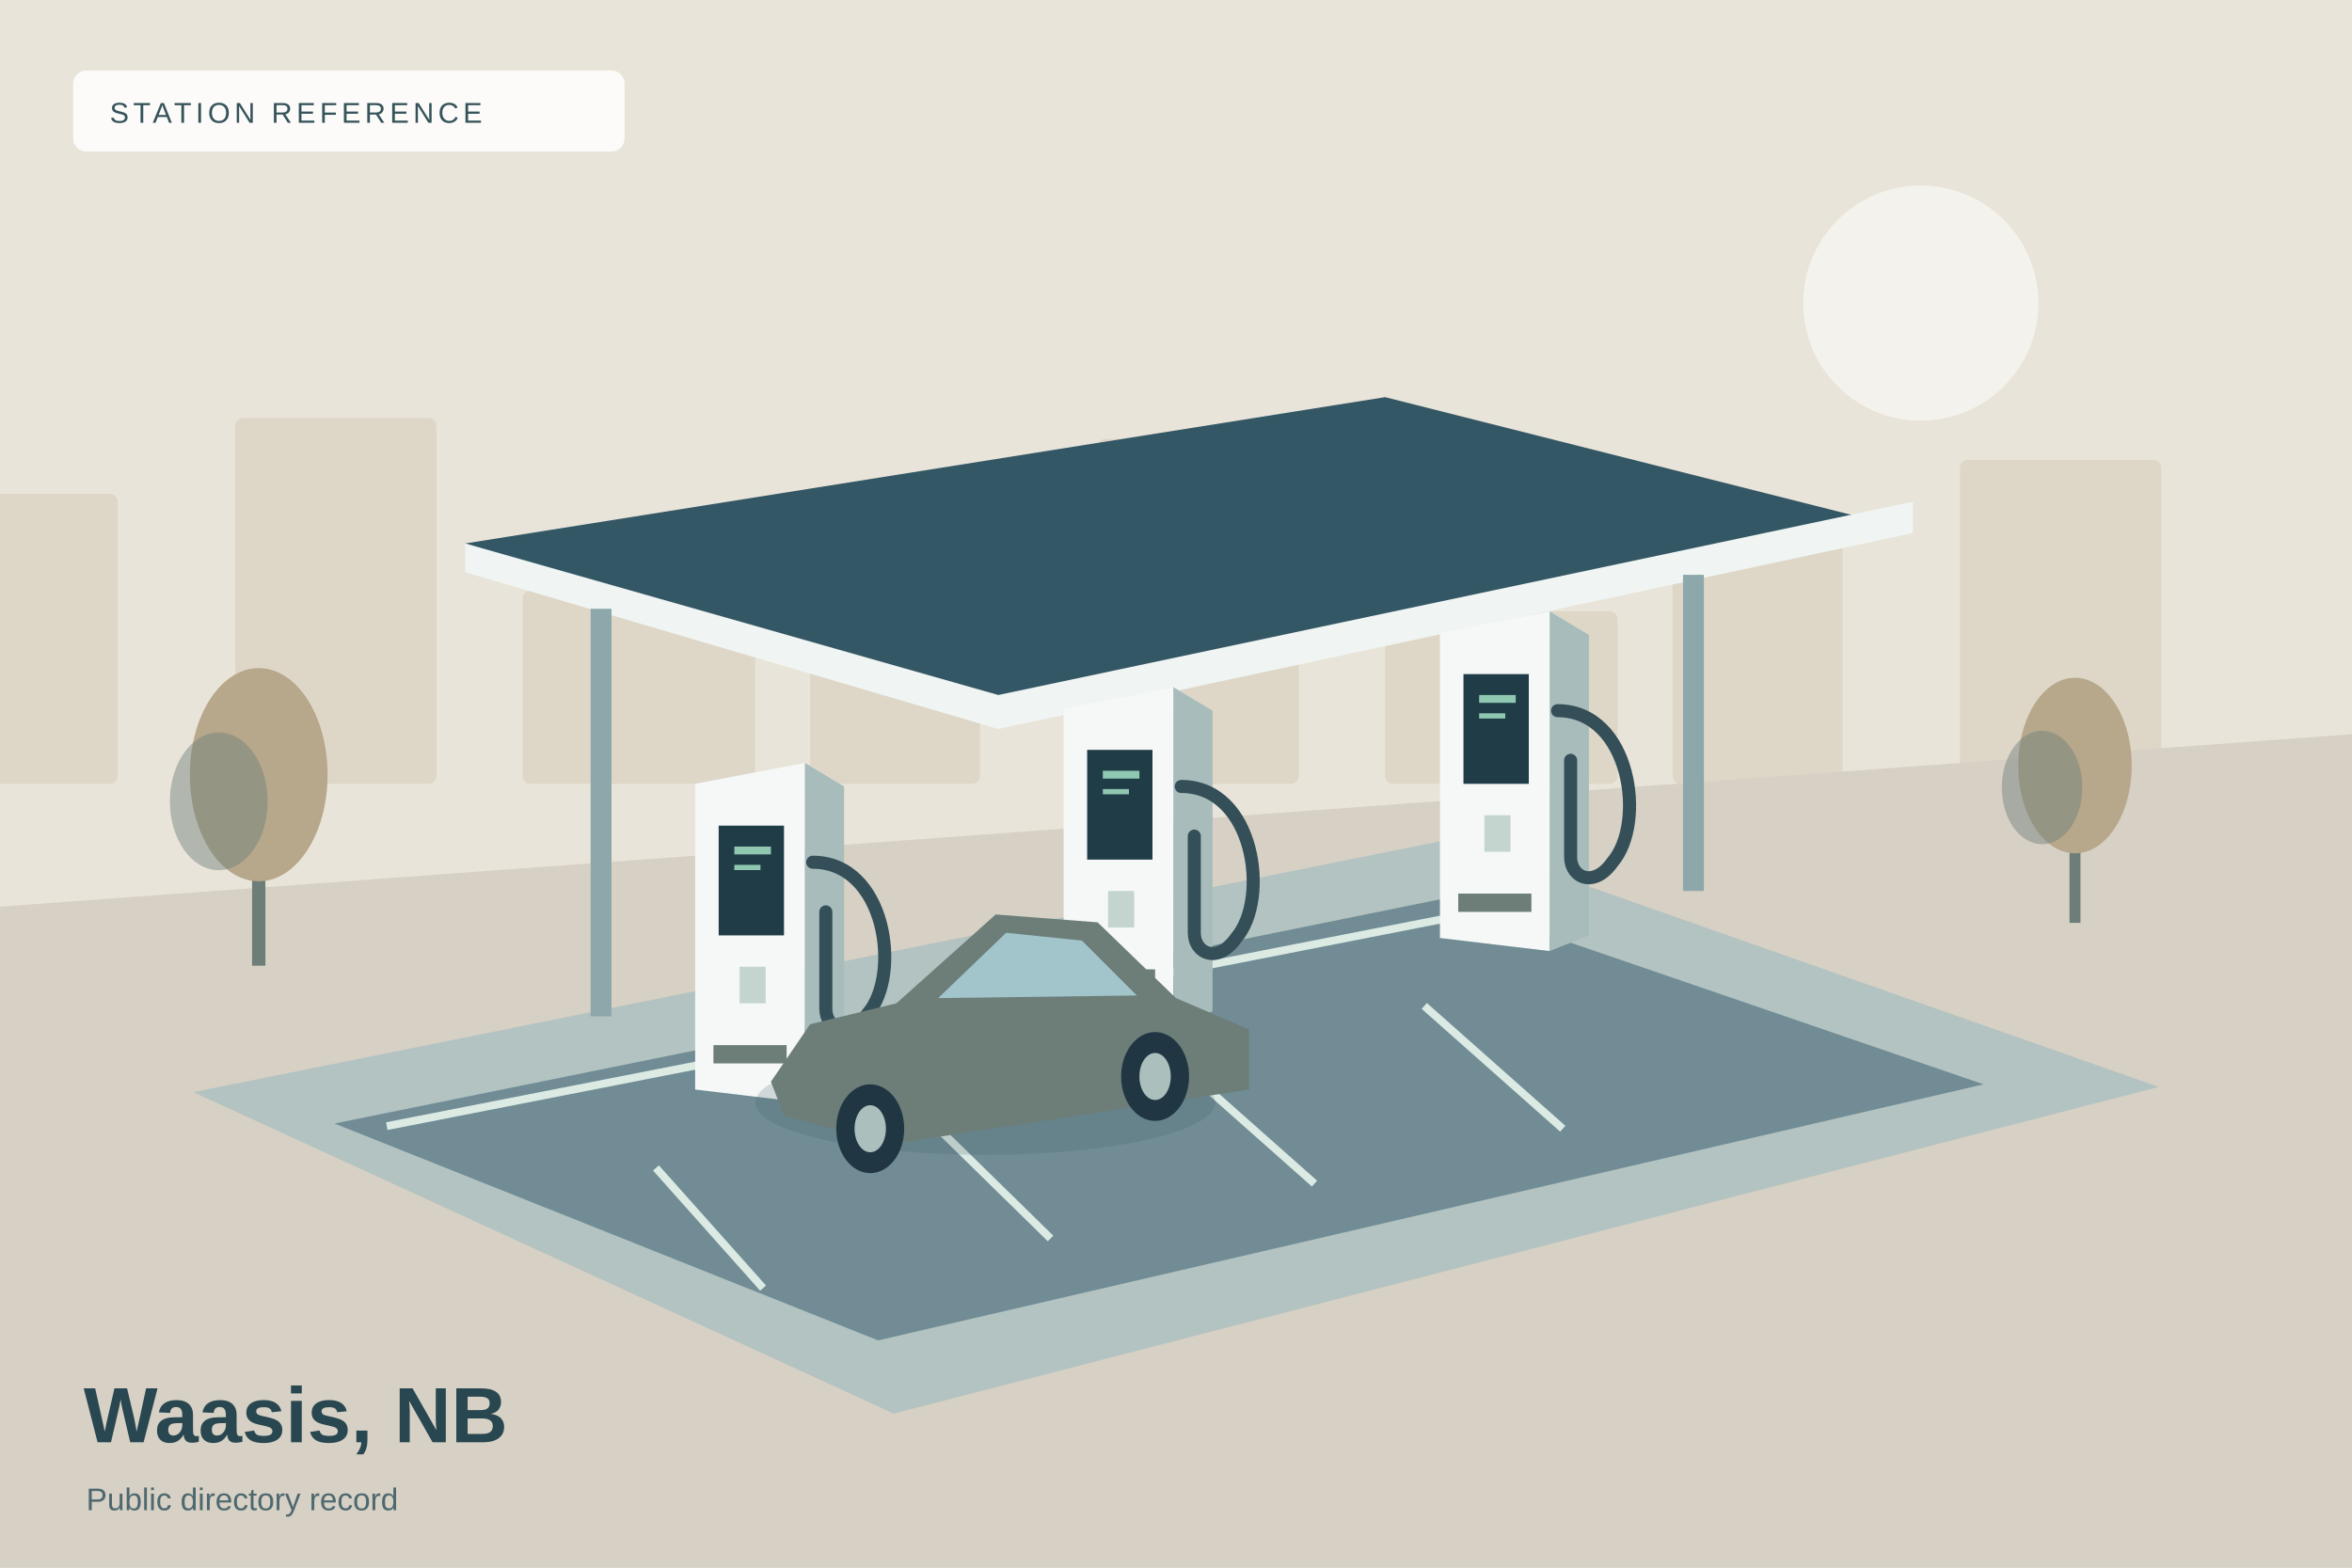
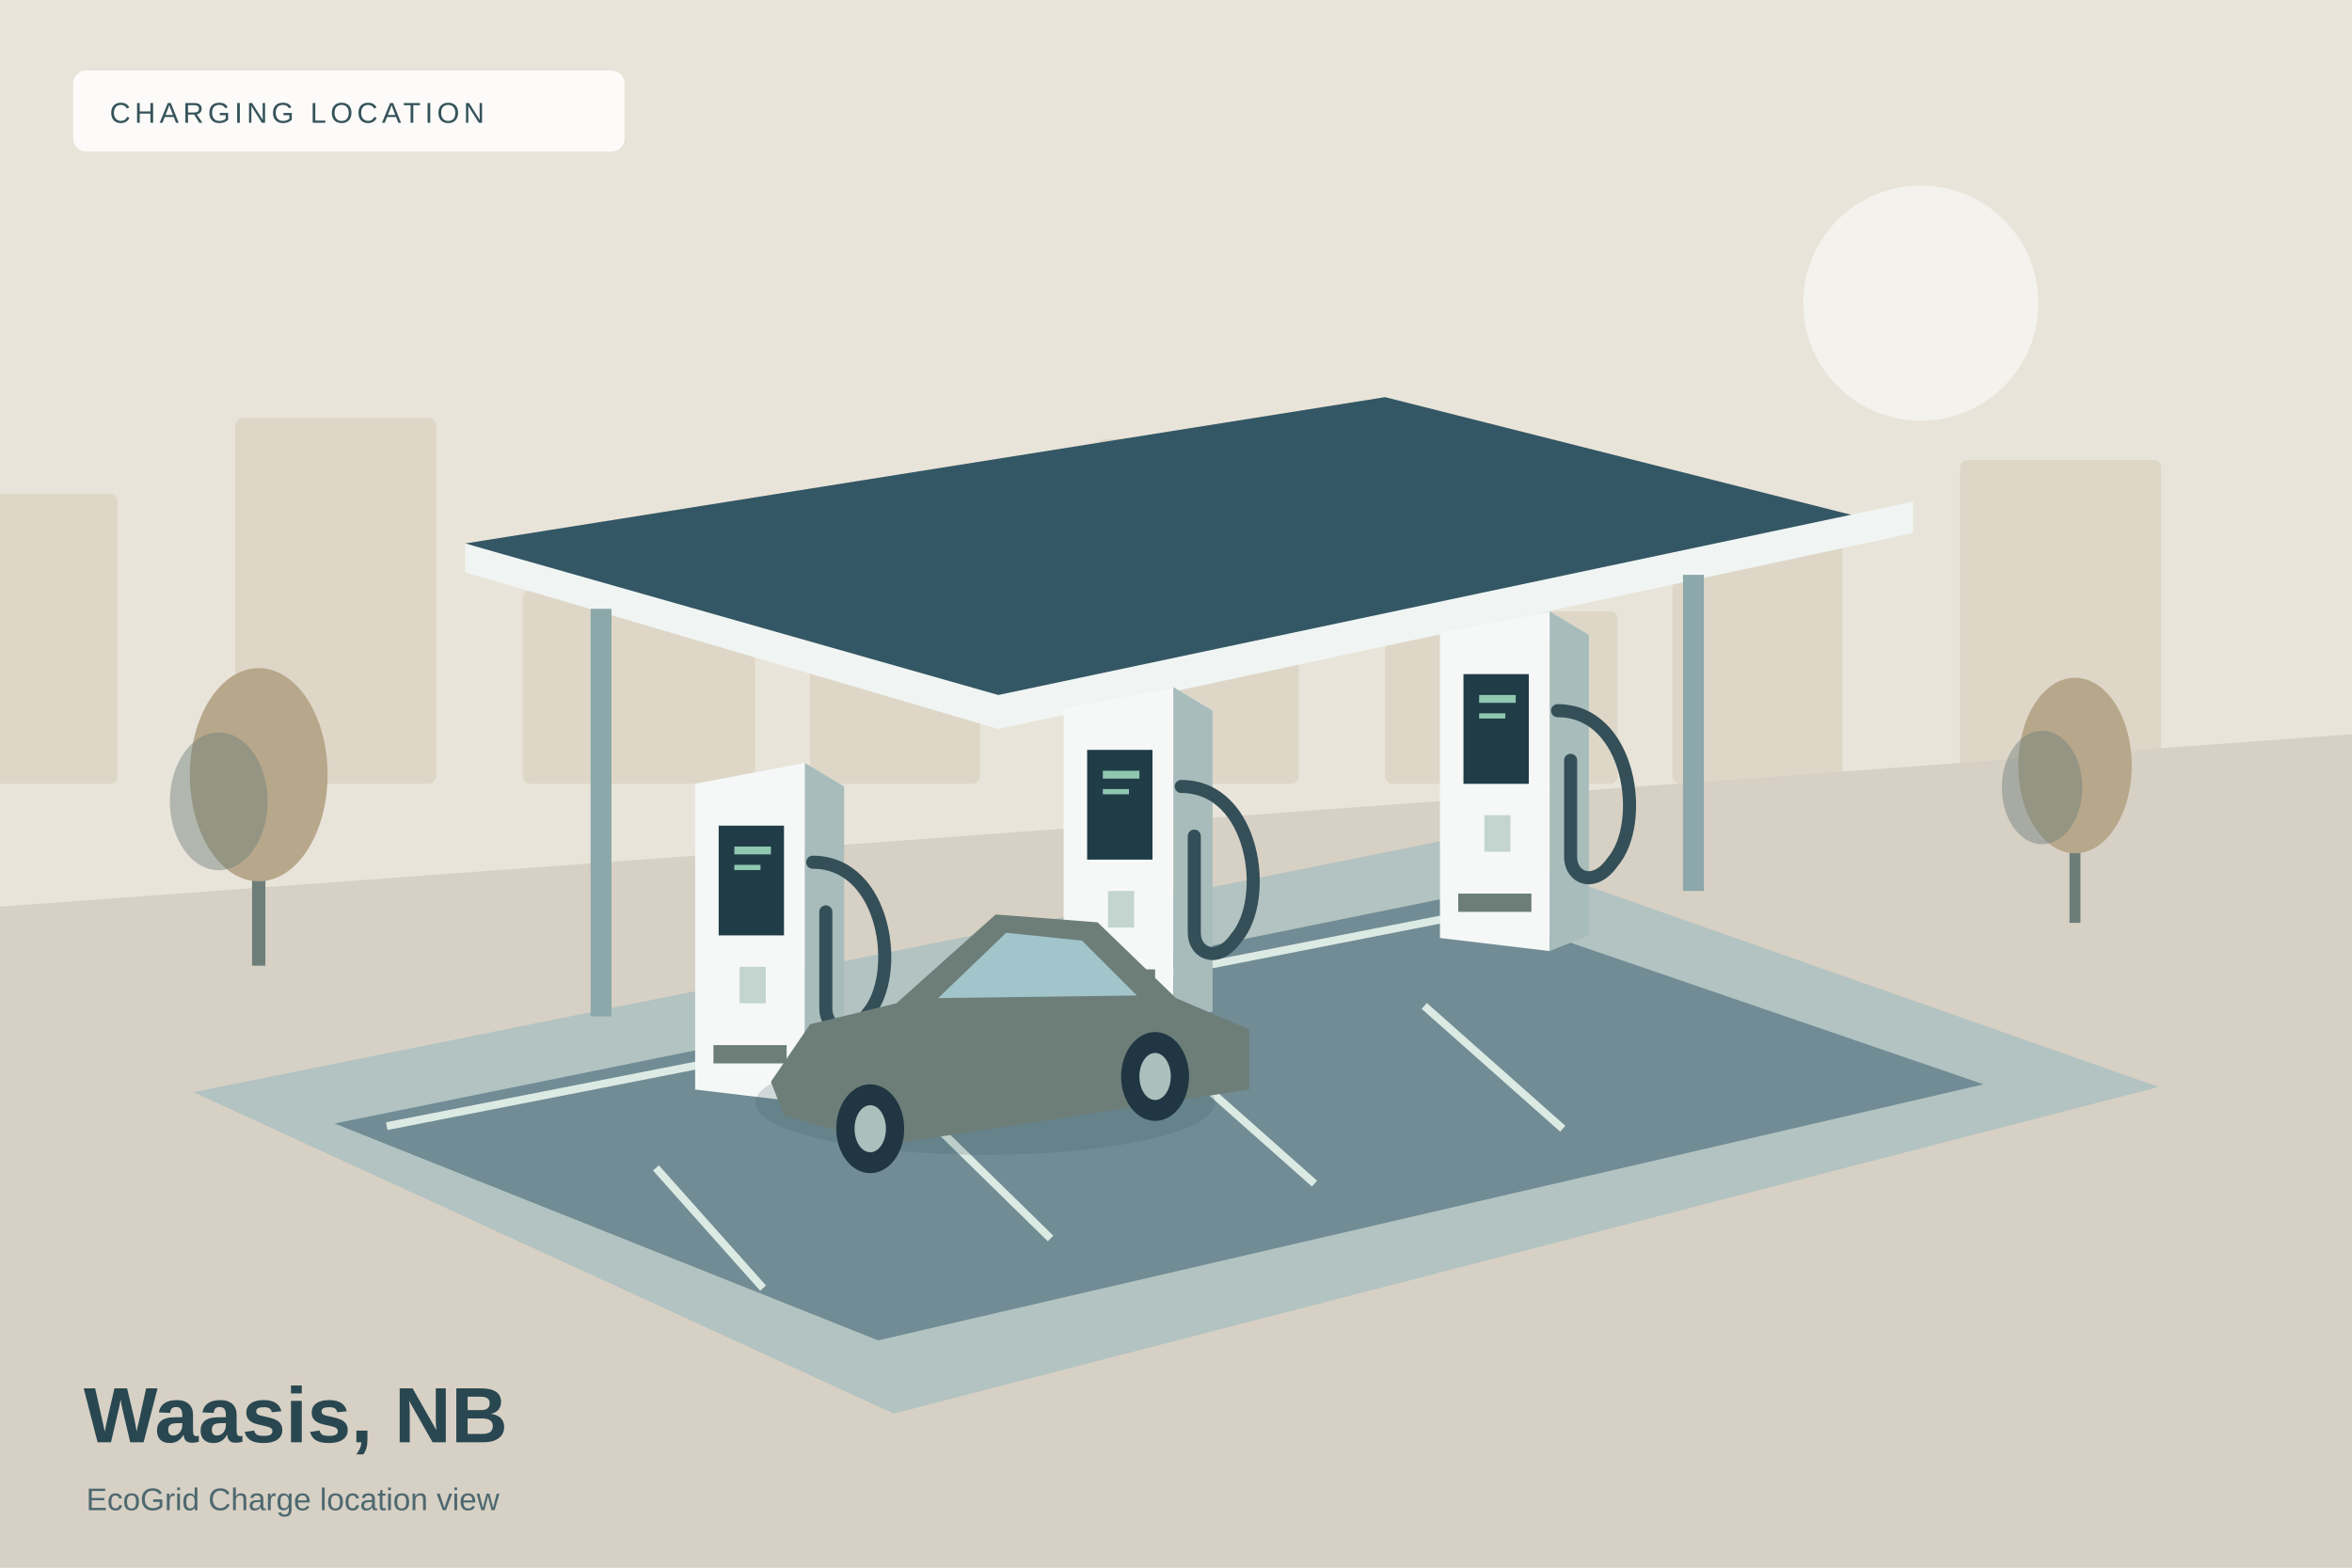
- <svg xmlns="http://www.w3.org/2000/svg" viewBox="0 0 900 600" role="img" aria-label="Station reference for Waasis, NB">
+ <svg xmlns="http://www.w3.org/2000/svg" viewBox="0 0 900 600" role="img" aria-label="Charging location in Waasis, NB">
  <rect width="900" height="600" fill="#e9e4d9" />
  <circle cx="735" cy="116" r="45" fill="#fff" opacity=".5" />
  <rect x="-20" y="189" width="65" height="111" rx="3" fill="#b7a78b" opacity=".22" />
  <rect x="90" y="160" width="77" height="140" rx="3" fill="#b7a78b" opacity=".22" />
  <rect x="200" y="226" width="89" height="74" rx="3" fill="#b7a78b" opacity=".22" />
  <rect x="310" y="197" width="65" height="103" rx="3" fill="#b7a78b" opacity=".22" />
  <rect x="420" y="168" width="77" height="132" rx="3" fill="#b7a78b" opacity=".22" />
  <rect x="530" y="234" width="89" height="66" rx="3" fill="#b7a78b" opacity=".22" />
  <rect x="640" y="205" width="65" height="95" rx="3" fill="#b7a78b" opacity=".22" />
  <rect x="750" y="176" width="77" height="124" rx="3" fill="#b7a78b" opacity=".22" />
  <path d="M0 347 900 281v319H0Z" fill="#d7d0c4" />
  <path d="m74 418 482-97 270 95-484 125Z" fill="#a9bfc0" opacity=".8" />
  <path d="m128 430 424-86 207 71-423 98z" fill="#718c95" />
  <path d="m148 431 408-80m-305 96 41 46m61-67 49 48m48-68 53 47m42-68 53 47" fill="none" stroke="#e8f4ec" stroke-width="3" opacity=".9" />
  <g transform="translate(99 305) scale(0.85)">
    <path d="M0 0v76" stroke="#6d7e79" stroke-width="6" />
    <ellipse cx="0" cy="-10" rx="31" ry="48" fill="#b7a78b" />
    <ellipse cx="-18" cy="2" rx="22" ry="31" fill="#6d7e79" opacity=".45" />
  </g>
  <g transform="translate(794 300) scale(0.7)">
    <path d="M0 0v76" stroke="#6d7e79" stroke-width="6" />
    <ellipse cx="0" cy="-10" rx="31" ry="48" fill="#b7a78b" />
    <ellipse cx="-18" cy="2" rx="22" ry="31" fill="#6d7e79" opacity=".45" />
  </g>
  <path d="m178 208 352-56 202 51-350 74z" fill="#345765" />
  <path d="m178 208 204 58 350-74v12l-350 75-204-60z" fill="#f0f5f3" />
  <path d="M230 233v156m418-169v121" stroke="#8da8aa" stroke-width="8" />
  <g transform="translate(266 300)">
    <path d="m0 0 42-8 15 9-42 9z" fill="#dce7e7" />
    <path d="M0 0v117l42 5V-8Z" fill="#f5f8f7" />
    <path d="m42-8 15 9v115l-15 6z" fill="#a8bcbb" />
    <path d="M9 16h25v42H9z" fill="#203d47" />
    <path d="M15 24h14v3H15zm0 7h10v2H15z" fill="#8fc7b1" />
    <path d="M7 100h28v7H7z" fill="#6d7e79" />
    <path d="M45 30c28 0 34 43 21 58-7 10-16 6-16-2V49" fill="none" stroke="#344f58" stroke-width="5" stroke-linecap="round" />
    <path d="M17 70h10v14H17z" fill="#c4d5d0" />
  </g>
  <g transform="translate(407 271)">
    <path d="m0 0 42-8 15 9-42 9z" fill="#dce7e7" />
    <path d="M0 0v117l42 5V-8Z" fill="#f5f8f7" />
    <path d="m42-8 15 9v115l-15 6z" fill="#a8bcbb" />
    <path d="M9 16h25v42H9z" fill="#203d47" />
    <path d="M15 24h14v3H15zm0 7h10v2H15z" fill="#8fc7b1" />
    <path d="M7 100h28v7H7z" fill="#6d7e79" />
    <path d="M45 30c28 0 34 43 21 58-7 10-16 6-16-2V49" fill="none" stroke="#344f58" stroke-width="5" stroke-linecap="round" />
    <path d="M17 70h10v14H17z" fill="#c4d5d0" />
  </g>
  <g transform="translate(551 242)">
    <path d="m0 0 42-8 15 9-42 9z" fill="#dce7e7" />
    <path d="M0 0v117l42 5V-8Z" fill="#f5f8f7" />
    <path d="m42-8 15 9v115l-15 6z" fill="#a8bcbb" />
    <path d="M9 16h25v42H9z" fill="#203d47" />
    <path d="M15 24h14v3H15zm0 7h10v2H15z" fill="#8fc7b1" />
    <path d="M7 100h28v7H7z" fill="#6d7e79" />
    <path d="M45 30c28 0 34 43 21 58-7 10-16 6-16-2V49" fill="none" stroke="#344f58" stroke-width="5" stroke-linecap="round" />
    <path d="M17 70h10v14H17z" fill="#c4d5d0" />
  </g>
  <g transform="translate(377 412)">
    <ellipse cx="0" cy="10" rx="88" ry="20" fill="#3b5963" opacity=".2" />
    <path d="m-82 2 15-22 33-8 38-34 39 3 30 29 28 12v23l-138 21-40-11z" fill="#6d7e79" />
    <path d="m-18-30 26-25 29 3 21 21z" fill="#a2c4cb" />
    <ellipse cx="-44" cy="20" rx="13" ry="17" fill="#203743" />
    <ellipse cx="65" cy="0" rx="13" ry="17" fill="#203743" />
    <ellipse cx="-44" cy="20" rx="6" ry="9" fill="#abbfbd" />
    <ellipse cx="65" cy="0" rx="6" ry="9" fill="#abbfbd" />
  </g>
  <rect x="28" y="27" width="211" height="31" rx="5" fill="#fff" opacity=".85" />
-   <text x="42" y="47" fill="#35535a" font-size="11" font-family="Arial,sans-serif" letter-spacing="1.6">STATION REFERENCE</text>
+   <text x="42" y="47" fill="#35535a" font-size="11" font-family="Arial,sans-serif" letter-spacing="1.6">CHARGING LOCATION</text>
  <text x="32" y="552" fill="#294750" font-size="30" font-family="Arial,sans-serif" font-weight="600">Waasis, NB</text>
-   <text x="33" y="578" fill="#4d686f" font-size="12" font-family="Arial,sans-serif">Public directory record</text>
+   <text x="33" y="578" fill="#4d686f" font-size="12" font-family="Arial,sans-serif">EcoGrid Charge location view</text>
</svg>
